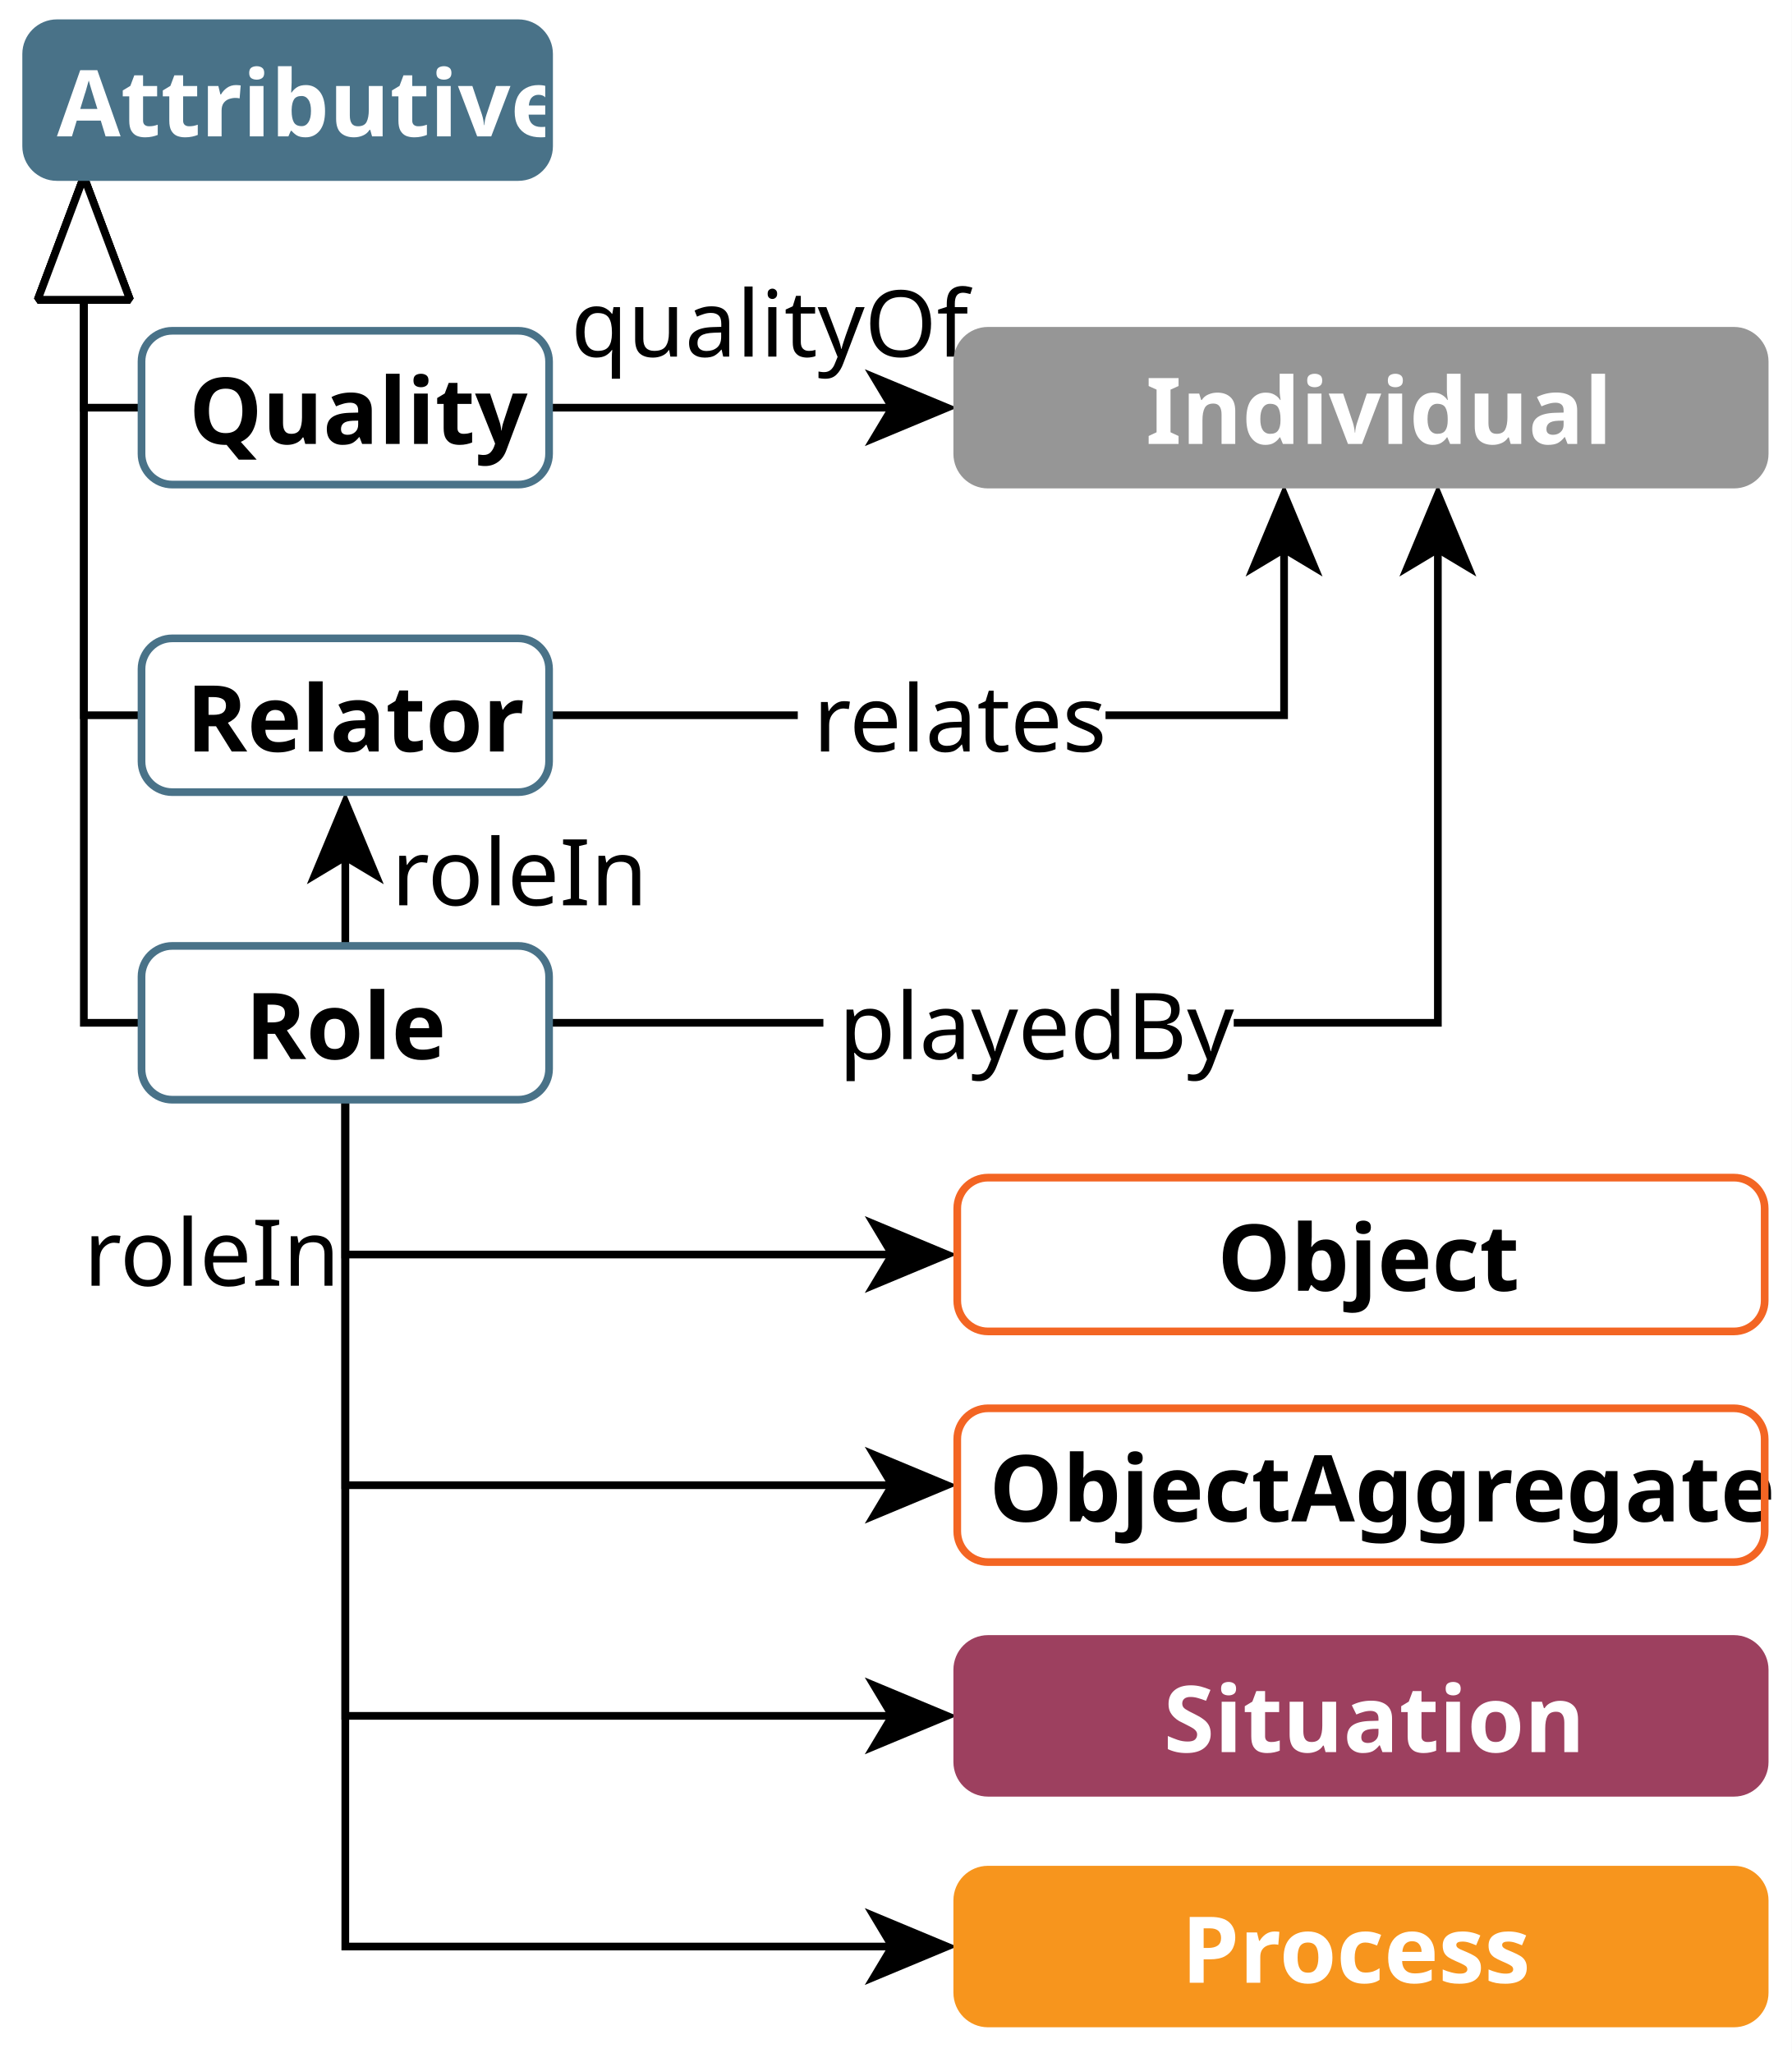
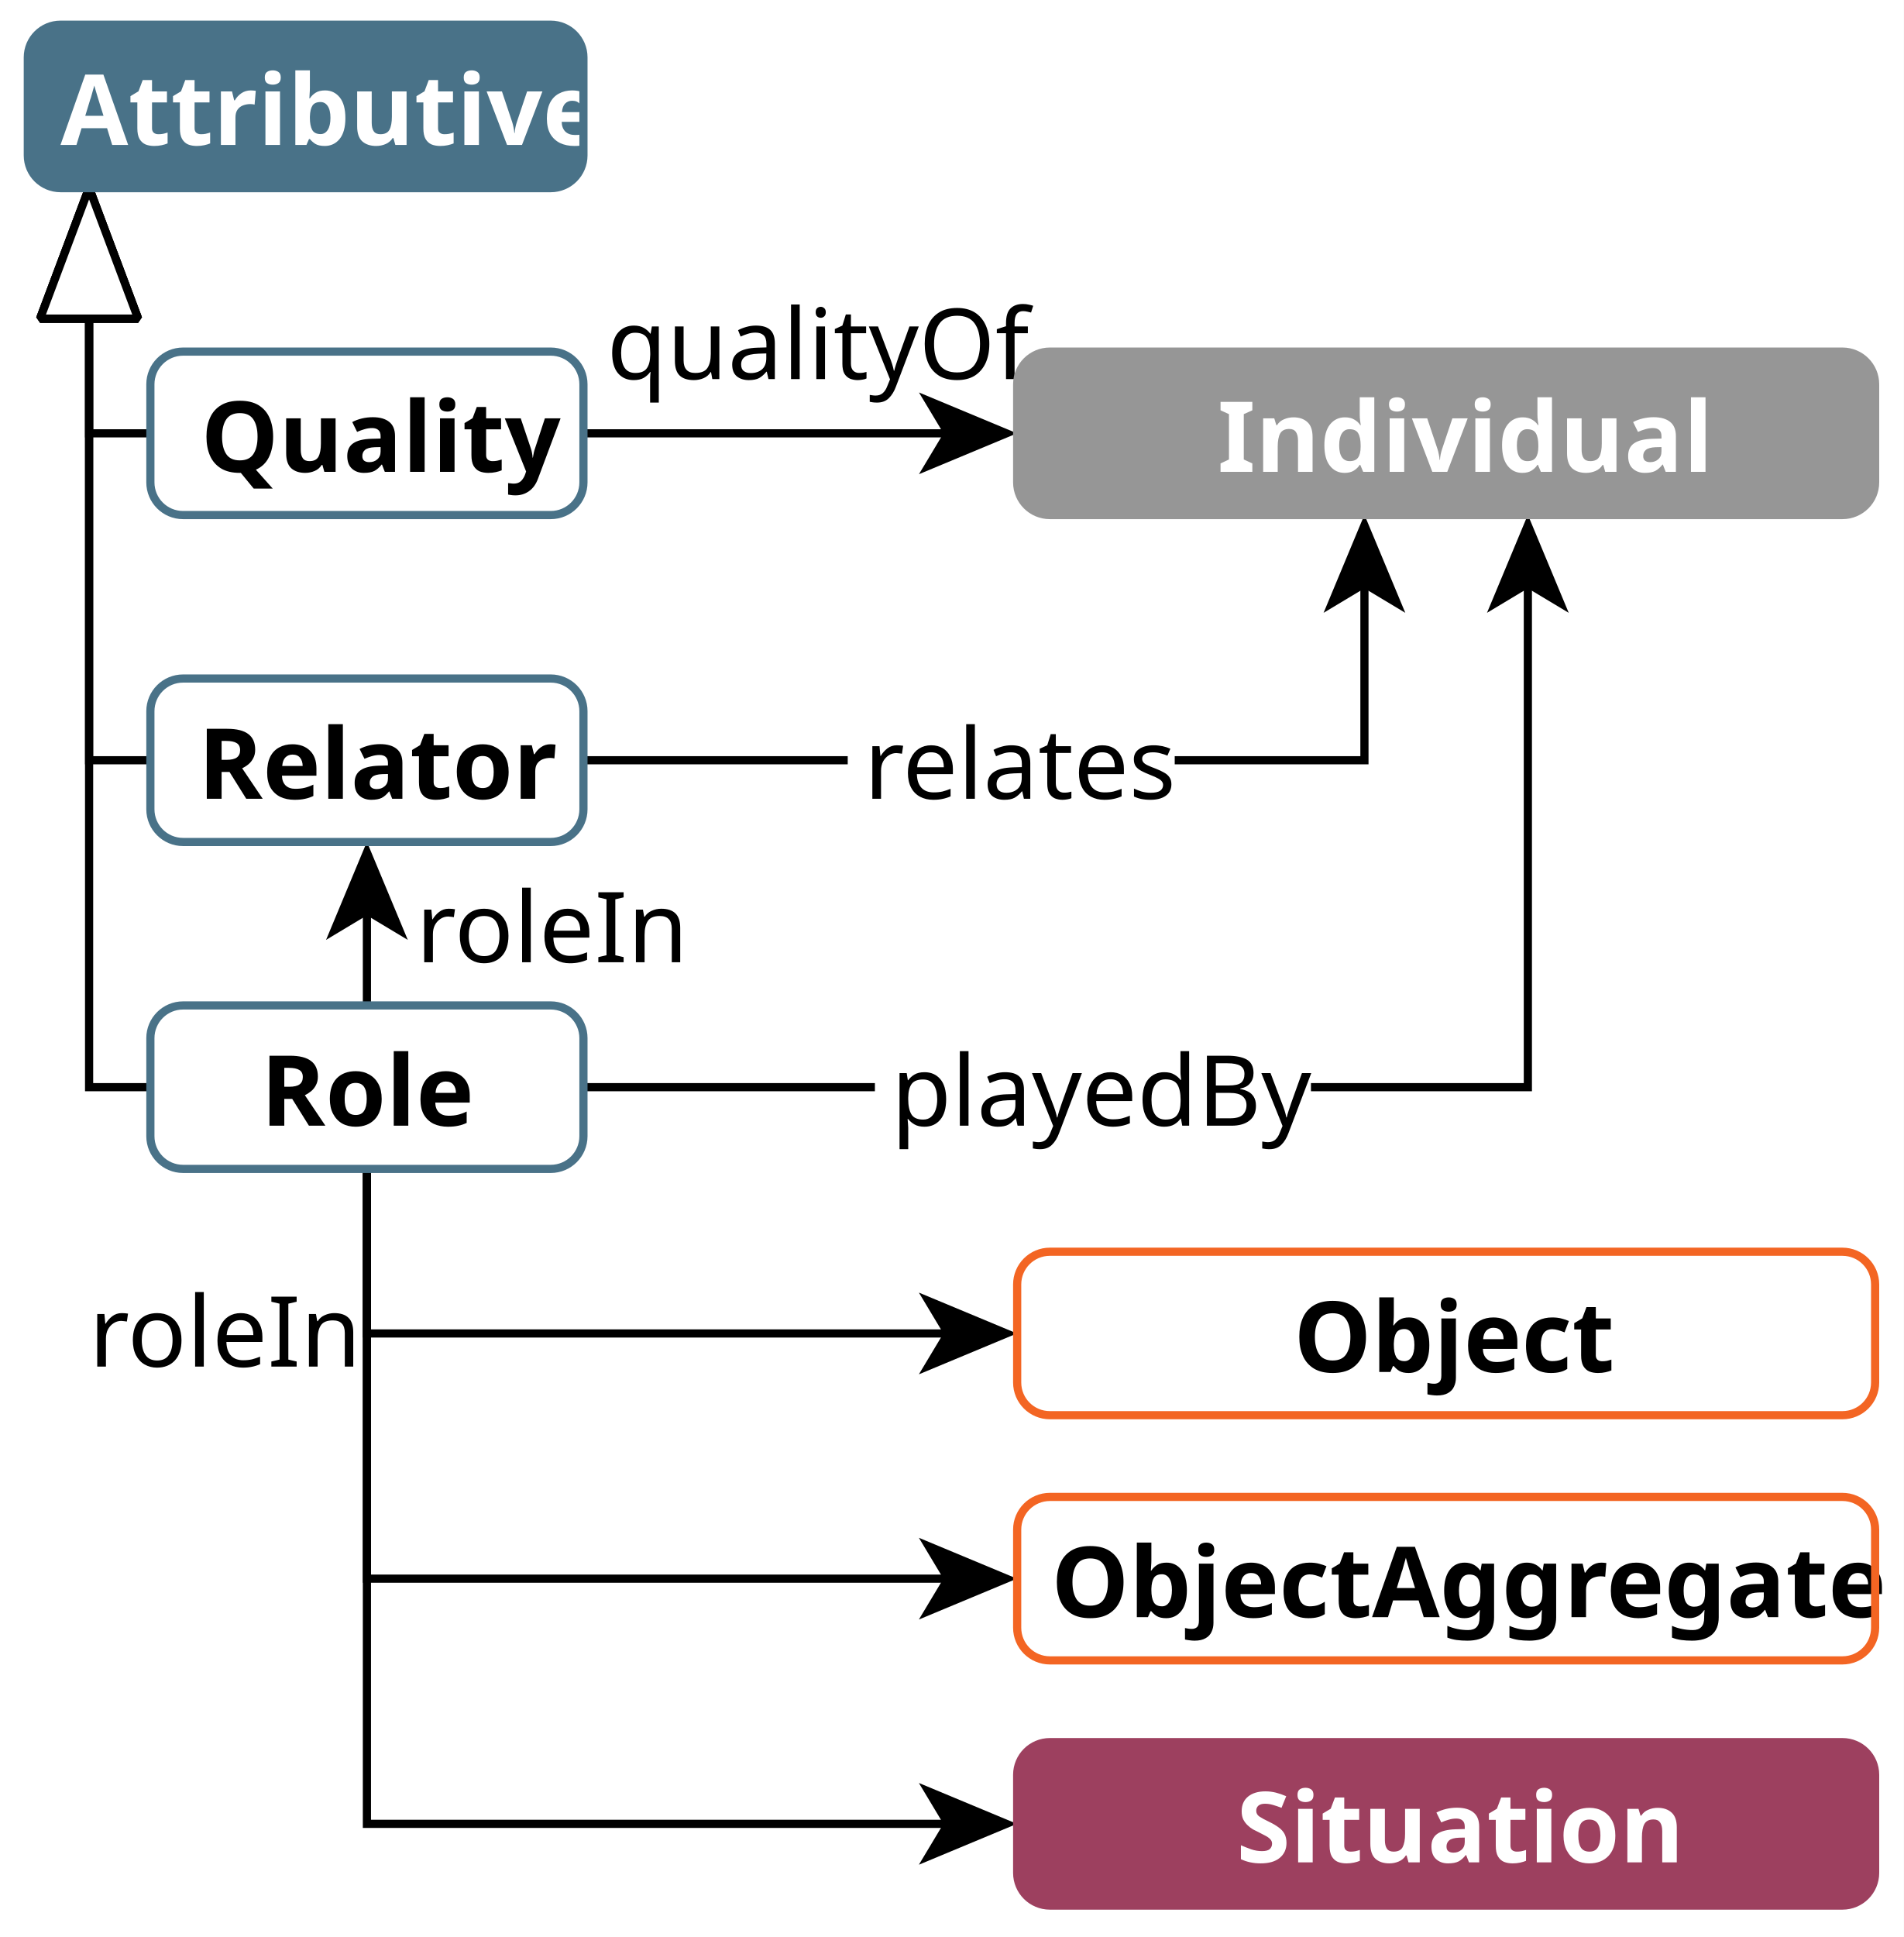
- <svg xmlns="http://www.w3.org/2000/svg" fill-opacity="1" color-rendering="auto" color-interpolation="auto" text-rendering="auto" stroke="black" stroke-linecap="square" width="466" stroke-miterlimit="10" shape-rendering="auto" stroke-opacity="1" fill="black" stroke-dasharray="none" font-weight="normal" stroke-width="1" height="534" font-family="'Dialog'" font-style="normal" stroke-linejoin="miter" font-size="12px" stroke-dashoffset="0" image-rendering="auto">
+ <svg xmlns="http://www.w3.org/2000/svg" fill-opacity="1" color-rendering="auto" color-interpolation="auto" text-rendering="auto" stroke="black" stroke-linecap="square" width="466" stroke-miterlimit="10" shape-rendering="auto" stroke-opacity="1" fill="black" stroke-dasharray="none" font-weight="normal" stroke-width="1" height="474" font-family="'Arial'" font-style="normal" stroke-linejoin="miter" font-size="12px" stroke-dashoffset="0" image-rendering="auto">
  <defs id="genericDefs" />
  <g>
    <defs id="defs1">
      <clipPath clipPathUnits="userSpaceOnUse" id="clipPath1">
-         <path d="M0 0 L466 0 L466 534 L0 534 L0 0 Z" />
+         <path d="M0 0 L466 0 L466 474 L0 474 L0 0 Z" />
      </clipPath>
      <clipPath clipPathUnits="userSpaceOnUse" id="clipPath2">
-         <path d="M643 490 L876 490 L876 757 L643 757 L643 490 Z" />
+         <path d="M643 490 L876 490 L876 727 L643 727 L643 490 Z" />
      </clipPath>
    </defs>
    <g fill="white" text-rendering="geometricPrecision" shape-rendering="geometricPrecision" transform="scale(2,2) translate(-643,-490)" stroke="white">
-       <rect x="643" width="233" height="267" y="490" clip-path="url(#clipPath2)" stroke="none" />
+       <rect x="643" width="233" height="237" y="490" clip-path="url(#clipPath2)" stroke="none" />
    </g>
    <g text-rendering="geometricPrecision" stroke-miterlimit="1.45" shape-rendering="geometricPrecision" transform="matrix(2,0,0,2,-1286,-980)" stroke-linecap="butt">
-       <path fill="none" d="M687.904 633.022 L687.904 743.155 L759.456 743.155" clip-path="url(#clipPath2)" />
-       <path d="M767.456 743.155 L755.456 738.155 L758.456 743.155 L755.456 748.155 Z" clip-path="url(#clipPath2)" stroke="none" />
-       <text x="653.886" xml:space="preserve" y="657.21" clip-path="url(#clipPath2)" font-family="sans-serif" stroke="none">roleIn</text>
      <path fill="none" d="M687.904 633.011 L687.904 713.155 L759.456 713.155" clip-path="url(#clipPath2)" />
      <path d="M767.456 713.155 L755.456 708.155 L758.456 713.155 L755.456 718.155 Z" clip-path="url(#clipPath2)" stroke="none" />
+       <text x="653.886" xml:space="preserve" y="657.21" clip-path="url(#clipPath2)" font-family="sans-serif" stroke="none">roleIn</text>
      <path fill="none" d="M687.904 632.997 L687.904 653.155 L759.456 653.155" clip-path="url(#clipPath2)" />
      <path d="M767.456 653.155 L755.456 648.155 L758.456 653.155 L755.456 658.155 Z" clip-path="url(#clipPath2)" stroke="none" />
      <path fill="none" d="M687.904 633.033 L687.904 683.155 L759.456 683.155" clip-path="url(#clipPath2)" />
      <path d="M767.456 683.155 L755.456 678.155 L758.456 683.155 L755.456 688.155 Z" clip-path="url(#clipPath2)" stroke="none" />
      <path fill="none" d="M809.985 560.981 L809.985 583.02 L714.4 583.02" clip-path="url(#clipPath2)" />
      <path d="M809.985 552.981 L804.985 564.981 L809.985 561.981 L814.985 564.981 Z" clip-path="url(#clipPath2)" stroke="none" />
      <rect x="746.748" y="573.67" clip-path="url(#clipPath2)" fill="white" width="40.018" height="18.701" stroke="none" />
      <text x="748.748" xml:space="preserve" y="587.734" clip-path="url(#clipPath2)" font-family="sans-serif" stroke="none">relates</text>
      <path fill="none" d="M687.904 612.981 L687.904 600.998" clip-path="url(#clipPath2)" />
      <path d="M687.904 592.998 L682.904 604.998 L687.904 601.998 L692.904 604.998 Z" clip-path="url(#clipPath2)" stroke="none" />
      <text x="693.904" xml:space="preserve" y="607.734" clip-path="url(#clipPath2)" font-family="sans-serif" stroke="none">roleIn</text>
      <path fill="none" d="M661.375 623.02 L653.904 623.02 L653.904 528.011" clip-path="url(#clipPath2)" />
      <path fill="white" d="M653.904 513.011 L647.904 529.011 L659.904 529.011 Z" clip-path="url(#clipPath2)" stroke="none" />
      <path fill="none" d="M653.904 513.011 L647.904 529.011 L659.904 529.011 Z" clip-path="url(#clipPath2)" />
      <path fill="none" d="M661.375 543.02 L653.904 543.02 L653.904 527.981" clip-path="url(#clipPath2)" />
      <path fill="white" d="M653.904 512.981 L647.904 528.981 L659.904 528.981 Z" clip-path="url(#clipPath2)" stroke="none" />
      <path fill="none" d="M653.904 512.981 L647.904 528.981 L659.904 528.981 Z" clip-path="url(#clipPath2)" />
      <path fill="none" d="M661.375 583.02 L653.904 583.02 L653.904 527.981" clip-path="url(#clipPath2)" />
      <path fill="white" d="M653.904 512.981 L647.904 528.981 L659.904 528.981 Z" clip-path="url(#clipPath2)" stroke="none" />
      <path fill="none" d="M653.904 512.981 L647.904 528.981 L659.904 528.981 Z" clip-path="url(#clipPath2)" />
      <path fill="none" d="M714.371 623.02 L829.985 623.02 L829.985 560.981" clip-path="url(#clipPath2)" />
      <path d="M829.985 552.981 L824.985 564.981 L829.985 561.981 L834.985 564.981 Z" clip-path="url(#clipPath2)" stroke="none" />
      <rect x="750.074" y="613.67" clip-path="url(#clipPath2)" fill="white" width="53.365" height="18.701" stroke="none" />
      <text x="752.074" xml:space="preserve" y="627.734" clip-path="url(#clipPath2)" font-family="sans-serif" stroke="none">playedBy</text>
      <path fill="none" d="M714.378 543.02 L759.465 543.02" clip-path="url(#clipPath2)" />
      <path d="M767.465 543.02 L755.465 538.02 L758.465 543.02 L755.465 548.02 Z" clip-path="url(#clipPath2)" stroke="none" />
      <text x="717.267" xml:space="preserve" y="536.384" clip-path="url(#clipPath2)" font-family="sans-serif" stroke="none">qualityOf</text>
-     </g>
-     <g fill="rgb(247,149,29)" text-rendering="geometricPrecision" shape-rendering="geometricPrecision" transform="matrix(2,0,0,2,-1286,-980)" stroke="rgb(247,149,29)">
-       <rect x="767.485" y="733.155" clip-path="url(#clipPath2)" width="105" rx="4" ry="4" height="20" stroke="none" />
-     </g>
-     <g stroke-linecap="butt" transform="matrix(2,0,0,2,-1286,-980)" fill="white" text-rendering="geometricPrecision" font-family="sans-serif" shape-rendering="geometricPrecision" stroke="white" font-weight="bold" stroke-miterlimit="1.45">
-       <text x="796.635" xml:space="preserve" y="747.869" clip-path="url(#clipPath2)" stroke="none">Process</text>
-     </g>
-     <g stroke-linecap="butt" transform="matrix(2,0,0,2,-1286,-980)" fill="rgb(247,149,29)" text-rendering="geometricPrecision" shape-rendering="geometricPrecision" stroke="rgb(247,149,29)" stroke-miterlimit="1.45">
-       <rect x="767.485" y="733.155" clip-path="url(#clipPath2)" fill="none" width="105" rx="4" ry="4" height="20" />
    </g>
    <g fill="rgb(157,64,95)" text-rendering="geometricPrecision" shape-rendering="geometricPrecision" transform="matrix(2,0,0,2,-1286,-980)" stroke="rgb(157,64,95)">
      <rect x="767.485" y="703.155" clip-path="url(#clipPath2)" width="105" rx="4" ry="4" height="20" stroke="none" />
    </g>
    <g stroke-linecap="butt" transform="matrix(2,0,0,2,-1286,-980)" fill="white" text-rendering="geometricPrecision" font-family="sans-serif" shape-rendering="geometricPrecision" stroke="white" font-weight="bold" stroke-miterlimit="1.45">
      <text x="794.321" xml:space="preserve" y="717.869" clip-path="url(#clipPath2)" stroke="none">Situation</text>
    </g>
    <g stroke-linecap="butt" transform="matrix(2,0,0,2,-1286,-980)" fill="rgb(157,64,95)" text-rendering="geometricPrecision" shape-rendering="geometricPrecision" stroke="rgb(157,64,95)" stroke-miterlimit="1.45">
      <rect x="767.485" y="703.155" clip-path="url(#clipPath2)" fill="none" width="105" rx="4" ry="4" height="20" />
    </g>
    <g stroke-linecap="butt" transform="matrix(2,0,0,2,-1286,-980)" text-rendering="geometricPrecision" font-family="sans-serif" shape-rendering="geometricPrecision" font-weight="bold" stroke-miterlimit="1.45">
      <text x="674.902" xml:space="preserve" y="627.734" clip-path="url(#clipPath2)" stroke="none">Role</text>
    </g>
    <g stroke-linecap="butt" transform="matrix(2,0,0,2,-1286,-980)" fill="rgb(73,114,136)" text-rendering="geometricPrecision" shape-rendering="geometricPrecision" stroke="rgb(73,114,136)" stroke-miterlimit="1.45">
      <rect x="661.404" y="613.02" clip-path="url(#clipPath2)" fill="none" width="53" rx="4" ry="4" height="20" />
    </g>
    <g stroke-linecap="butt" transform="matrix(2,0,0,2,-1286,-980)" text-rendering="geometricPrecision" font-family="sans-serif" shape-rendering="geometricPrecision" font-weight="bold" stroke-miterlimit="1.45">
      <text x="801.314" xml:space="preserve" y="657.869" clip-path="url(#clipPath2)" stroke="none">Object</text>
    </g>
    <g stroke-linecap="butt" transform="matrix(2,0,0,2,-1286,-980)" fill="rgb(243,101,35)" text-rendering="geometricPrecision" shape-rendering="geometricPrecision" stroke="rgb(243,101,35)" stroke-miterlimit="1.45">
      <rect x="767.485" y="643.155" clip-path="url(#clipPath2)" fill="none" width="105" rx="4" ry="4" height="20" />
    </g>
    <g stroke-linecap="butt" transform="matrix(2,0,0,2,-1286,-980)" text-rendering="geometricPrecision" font-family="sans-serif" shape-rendering="geometricPrecision" font-weight="bold" stroke-miterlimit="1.45">
      <text x="771.642" xml:space="preserve" y="687.869" clip-path="url(#clipPath2)" stroke="none">ObjectAggregate</text>
    </g>
    <g stroke-linecap="butt" transform="matrix(2,0,0,2,-1286,-980)" fill="rgb(243,101,35)" text-rendering="geometricPrecision" shape-rendering="geometricPrecision" stroke="rgb(243,101,35)" stroke-miterlimit="1.45">
      <rect x="767.485" y="673.155" clip-path="url(#clipPath2)" fill="none" width="105" rx="4" ry="4" height="20" />
    </g>
    <g stroke-linecap="butt" transform="matrix(2,0,0,2,-1286,-980)" text-rendering="geometricPrecision" font-family="sans-serif" shape-rendering="geometricPrecision" font-weight="bold" stroke-miterlimit="1.45">
      <text x="667.232" xml:space="preserve" y="587.734" clip-path="url(#clipPath2)" stroke="none">Relator</text>
    </g>
    <g stroke-linecap="butt" transform="matrix(2,0,0,2,-1286,-980)" fill="rgb(73,114,136)" text-rendering="geometricPrecision" shape-rendering="geometricPrecision" stroke="rgb(73,114,136)" stroke-miterlimit="1.45">
      <rect x="661.404" y="573.02" clip-path="url(#clipPath2)" fill="none" width="53" rx="4" ry="4" height="20" />
    </g>
    <g stroke-linecap="butt" transform="matrix(2,0,0,2,-1286,-980)" text-rendering="geometricPrecision" font-family="sans-serif" shape-rendering="geometricPrecision" font-weight="bold" stroke-miterlimit="1.45">
      <text x="667.566" xml:space="preserve" y="547.734" clip-path="url(#clipPath2)" stroke="none">Quality</text>
    </g>
    <g stroke-linecap="butt" transform="matrix(2,0,0,2,-1286,-980)" fill="rgb(73,114,136)" text-rendering="geometricPrecision" shape-rendering="geometricPrecision" stroke="rgb(73,114,136)" stroke-miterlimit="1.45">
      <rect x="661.404" y="533.02" clip-path="url(#clipPath2)" fill="none" width="53" rx="4" ry="4" height="20" />
      <rect stroke-linecap="square" x="646.404" y="493.021" clip-path="url(#clipPath2)" width="68" rx="4" ry="4" height="20" stroke="none" stroke-miterlimit="10" />
    </g>
    <g stroke-linecap="butt" transform="matrix(2,0,0,2,-1286,-980)" fill="white" text-rendering="geometricPrecision" font-family="sans-serif" shape-rendering="geometricPrecision" stroke="white" font-weight="bold" stroke-miterlimit="1.45">
      <text x="650.404" xml:space="preserve" y="507.734" clip-path="url(#clipPath2)" stroke="none">Attributive</text>
    </g>
    <g stroke-linecap="butt" transform="matrix(2,0,0,2,-1286,-980)" fill="rgb(73,114,136)" text-rendering="geometricPrecision" shape-rendering="geometricPrecision" stroke="rgb(73,114,136)" stroke-miterlimit="1.45">
      <rect x="646.404" y="493.021" clip-path="url(#clipPath2)" fill="none" width="68" rx="4" ry="4" height="20" />
    </g>
    <g fill="rgb(150,150,150)" text-rendering="geometricPrecision" shape-rendering="geometricPrecision" transform="matrix(2,0,0,2,-1286,-980)" stroke="rgb(150,150,150)">
      <rect x="767.485" y="533.02" clip-path="url(#clipPath2)" width="105" rx="4" ry="4" height="20" stroke="none" />
    </g>
    <g stroke-linecap="butt" transform="matrix(2,0,0,2,-1286,-980)" fill="white" text-rendering="geometricPrecision" font-family="sans-serif" shape-rendering="geometricPrecision" stroke="white" font-weight="bold" stroke-miterlimit="1.45">
      <text x="791.983" xml:space="preserve" y="547.734" clip-path="url(#clipPath2)" stroke="none">Individual</text>
    </g>
    <g stroke-linecap="butt" transform="matrix(2,0,0,2,-1286,-980)" fill="rgb(150,150,150)" text-rendering="geometricPrecision" shape-rendering="geometricPrecision" stroke="rgb(150,150,150)" stroke-miterlimit="1.45">
      <rect x="767.485" y="533.02" clip-path="url(#clipPath2)" fill="none" width="105" rx="4" ry="4" height="20" />
    </g>
  </g>
</svg>
